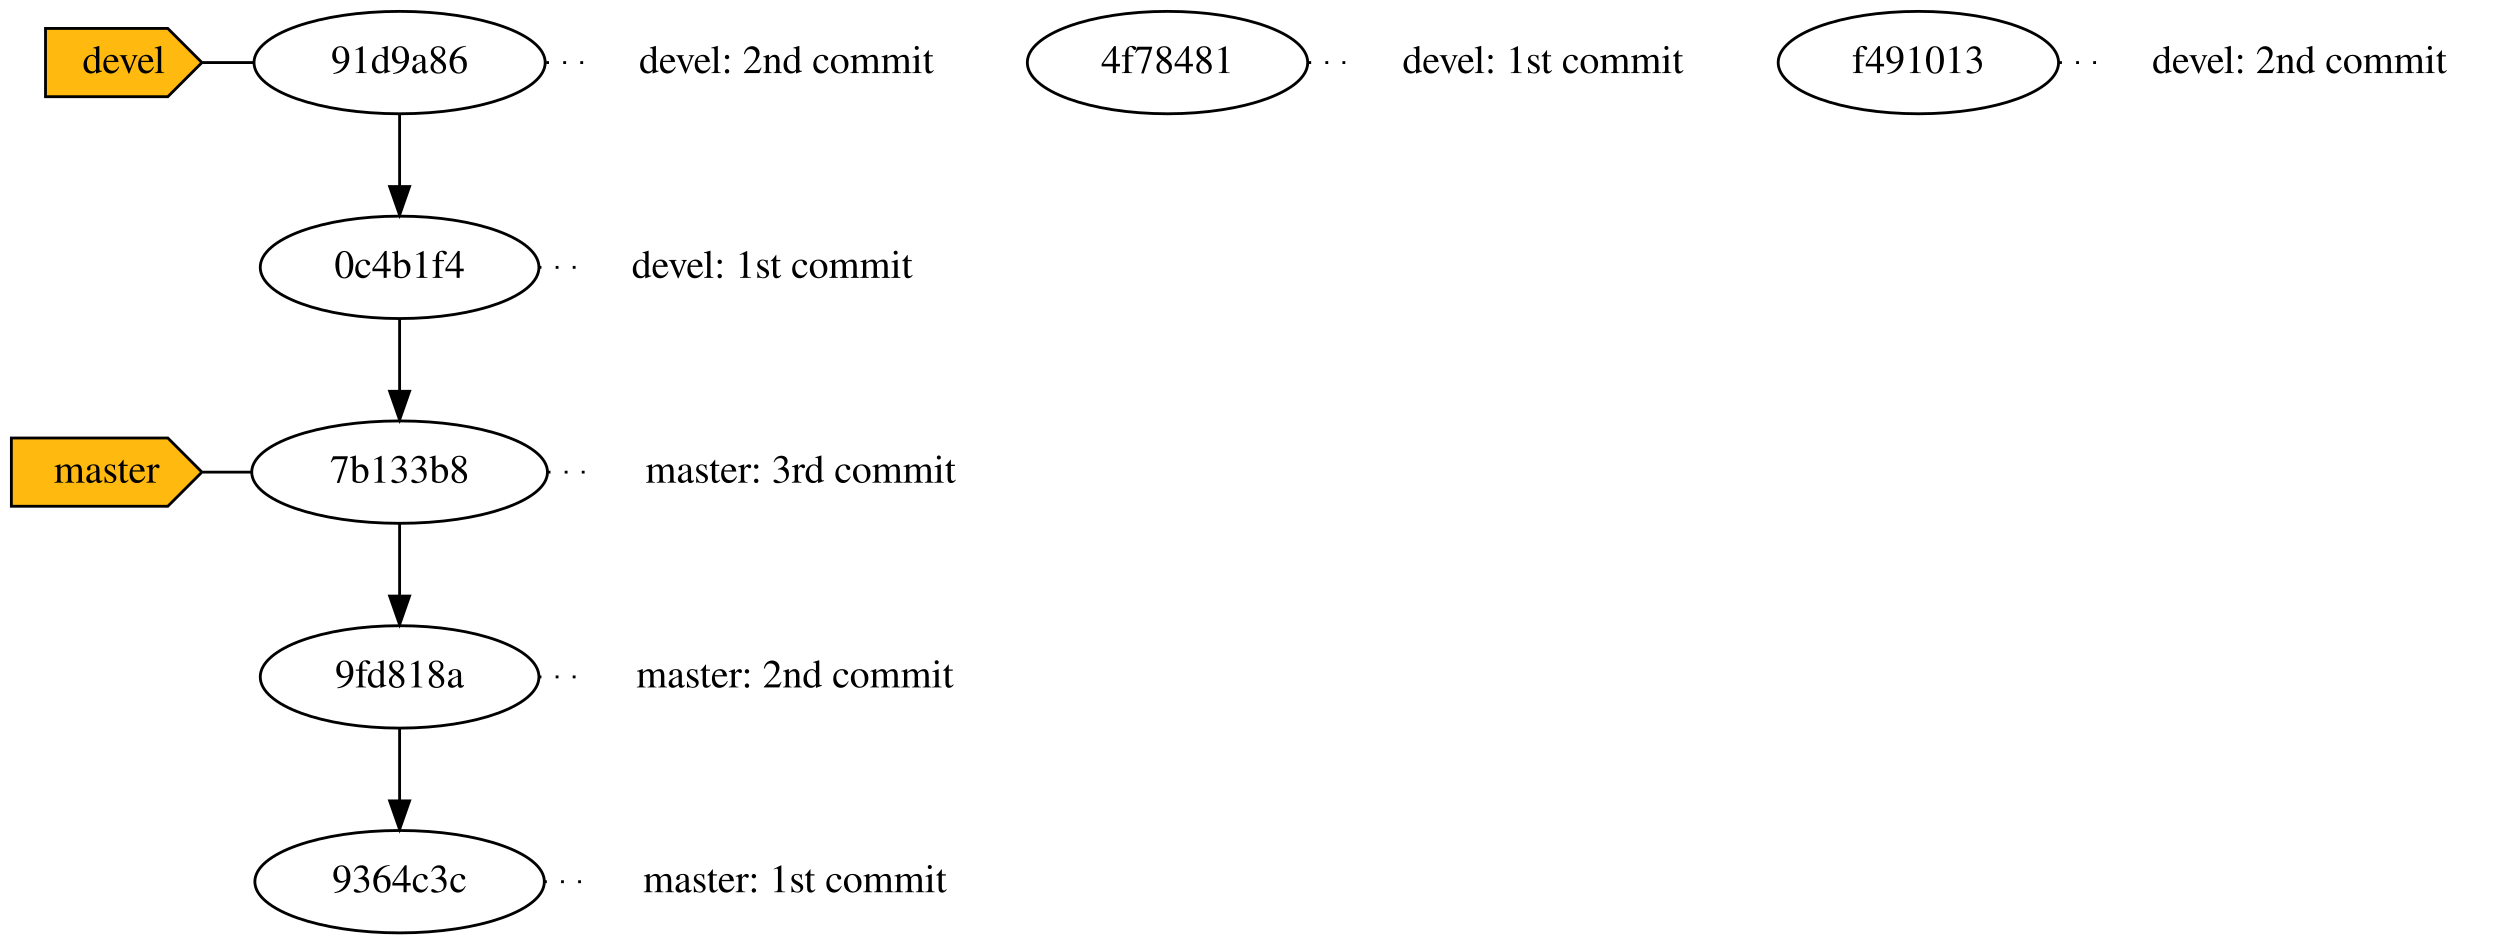
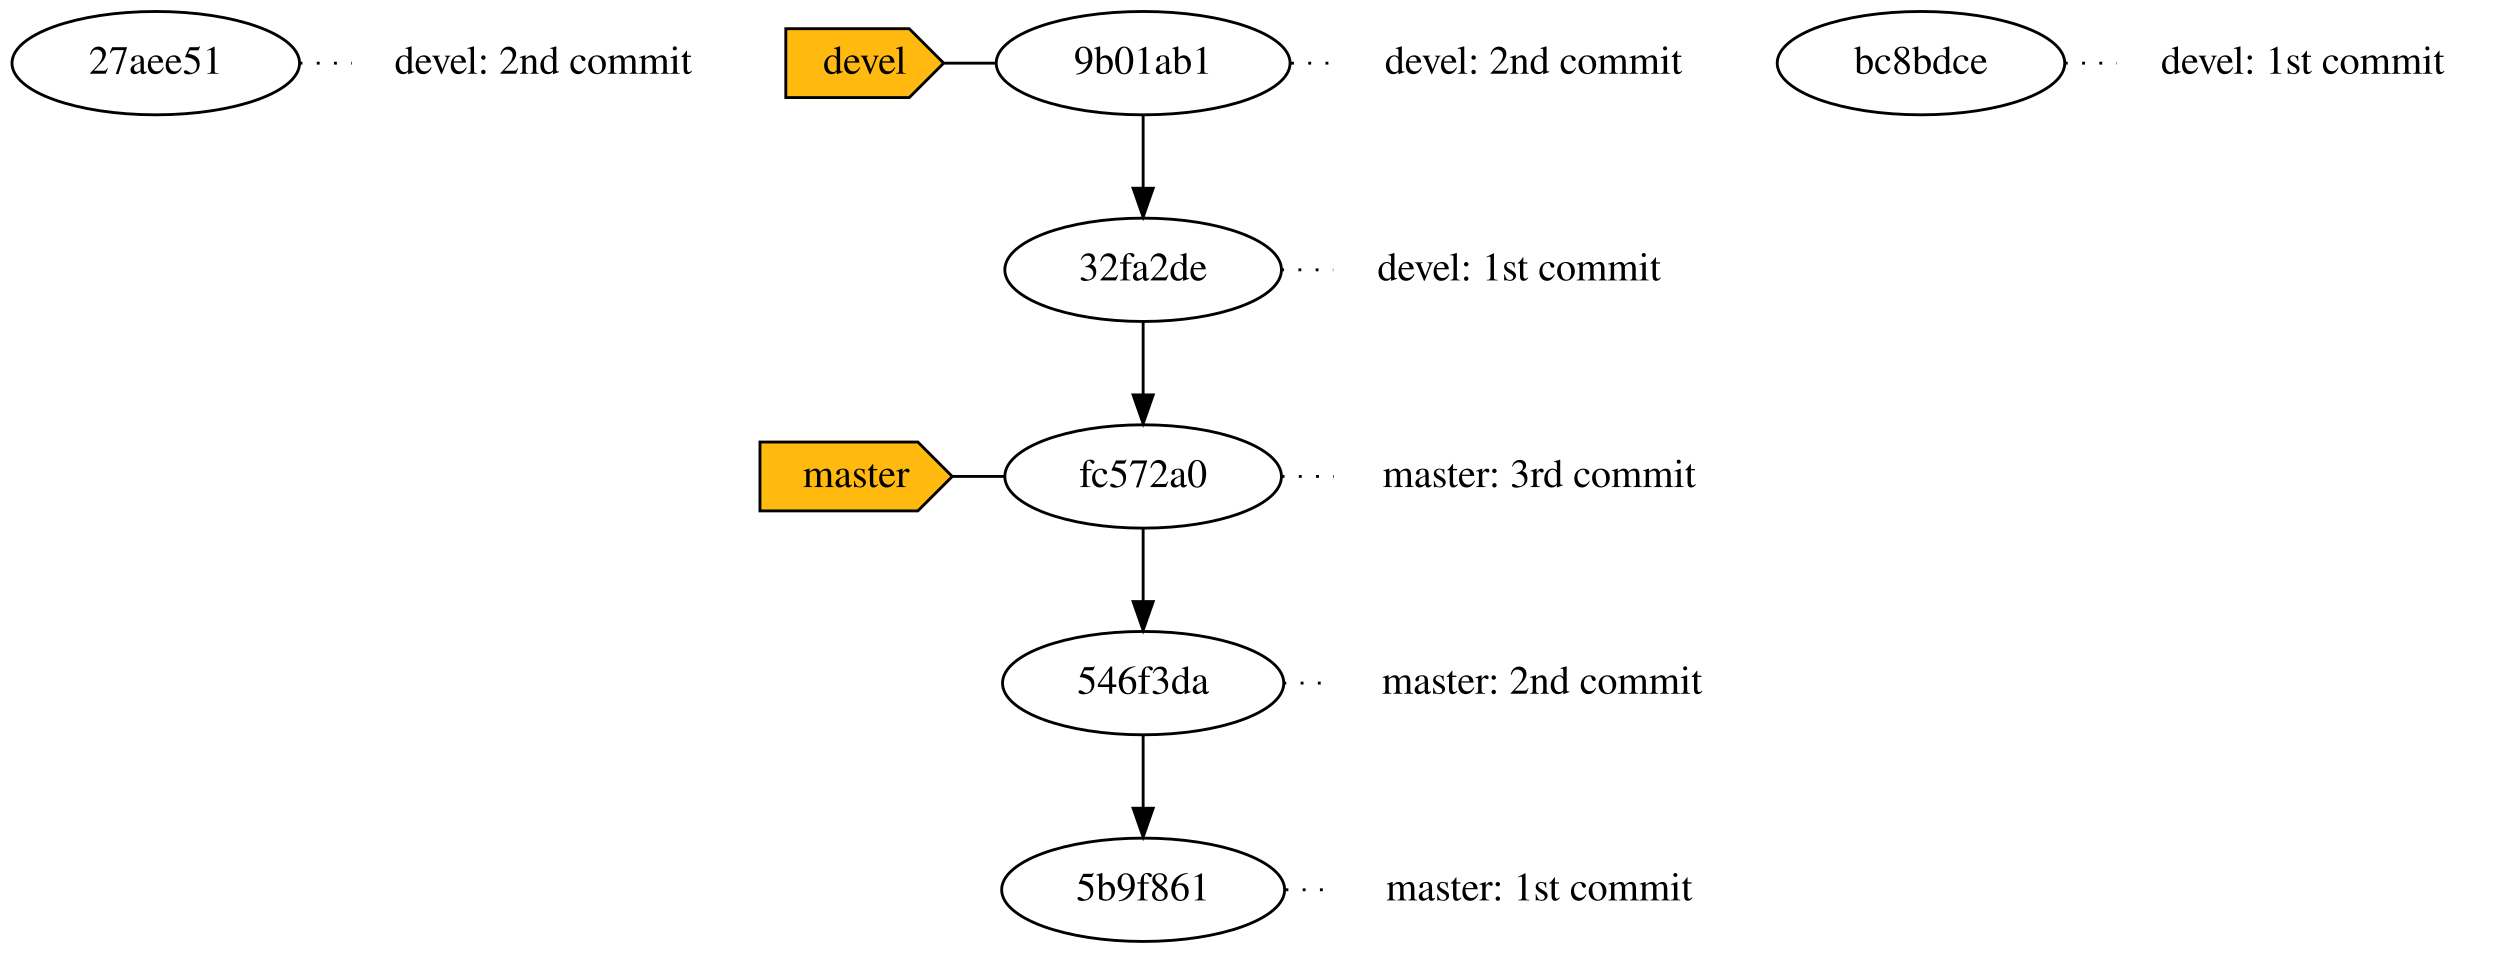
- <svg xmlns="http://www.w3.org/2000/svg" width="879pt" height="332pt" viewBox="0.00 0.00 879.00 332.00">
+ <svg xmlns="http://www.w3.org/2000/svg" width="871pt" height="332pt" viewBox="0.00 0.00 870.55 332.00">
  <g id="graph0" class="graph" transform="scale(1 1) rotate(0) translate(4 328)">
    <g id="node1" class="node">
-       <ellipse fill="none" stroke="#000000" cx="136.5" cy="-234" rx="48.993" ry="18" />
-       <text text-anchor="middle" x="136.5" y="-230.3" font-family="Times,serif" font-size="14.00" fill="#000000">0c4b1f4</text>
+       <ellipse fill="none" stroke="#000000" cx="50.046" cy="-306" rx="50.091" ry="18" />
+       <text text-anchor="middle" x="50.046" y="-302.3" font-family="Times,serif" font-size="14.00" fill="#000000">27aee51</text>
    </g>
    <g id="node2" class="node">
-       <text text-anchor="middle" x="267.5" y="-230.3" font-family="Times,serif" font-size="14.00" fill="#000000">devel: 1st commit</text>
+       <text text-anchor="middle" x="185.046" y="-302.3" font-family="Times,serif" font-size="14.00" fill="#000000">devel: 2nd commit</text>
    </g>
    <g id="edge1" class="edge">
-       <path fill="none" stroke="#000000" stroke-dasharray="1,5" d="M185.369,-234C191.144,-234 196.919,-234 202.694,-234" />
+       <path fill="none" stroke="#000000" stroke-dasharray="1,5" d="M100.143,-306C106.224,-306 112.304,-306 118.384,-306" />
+     </g>
+     <g id="node3" class="node">
+       <ellipse fill="none" stroke="#000000" cx="394.046" cy="-234" rx="48.192" ry="18" />
+       <text text-anchor="middle" x="394.046" y="-230.3" font-family="Times,serif" font-size="14.00" fill="#000000">32fa2de</text>
+     </g>
+     <g id="node4" class="node">
+       <text text-anchor="middle" x="525.046" y="-230.3" font-family="Times,serif" font-size="14.00" fill="#000000">devel: 1st commit</text>
+     </g>
+     <g id="edge2" class="edge">
+       <path fill="none" stroke="#000000" stroke-dasharray="1,5" d="M442.147,-234C448.192,-234 454.236,-234 460.281,-234" />
+     </g>
+     <g id="node13" class="node">
+       <ellipse fill="none" stroke="#000000" cx="394.046" cy="-162" rx="48.192" ry="18" />
+       <text text-anchor="middle" x="394.046" y="-158.3" font-family="Times,serif" font-size="14.00" fill="#000000">fc572a0</text>
+     </g>
+     <g id="edge8" class="edge">
+       <path fill="none" stroke="#000000" d="M394.046,-215.831C394.046,-208.131 394.046,-198.974 394.046,-190.417" />
+       <polygon fill="#000000" stroke="#000000" points="397.546,-190.413 394.046,-180.413 390.546,-190.413 397.546,-190.413" />
    </g>
    <g id="node5" class="node">
-       <ellipse fill="none" stroke="#000000" cx="136.5" cy="-162" rx="51.991" ry="18" />
-       <text text-anchor="middle" x="136.5" y="-158.3" font-family="Times,serif" font-size="14.00" fill="#000000">7b133b8</text>
-     </g>
-     <g id="edge8" class="edge">
-       <path fill="none" stroke="#000000" d="M136.5,-215.831C136.5,-208.131 136.5,-198.974 136.5,-190.417" />
-       <polygon fill="#000000" stroke="#000000" points="140,-190.413 136.5,-180.413 133,-190.413 140,-190.413" />
-     </g>
-     <g id="node3" class="node">
-       <ellipse fill="none" stroke="#000000" cx="406.5" cy="-306" rx="49.291" ry="18" />
-       <text text-anchor="middle" x="406.5" y="-302.3" font-family="Times,serif" font-size="14.00" fill="#000000">4f78481</text>
-     </g>
-     <g id="node4" class="node">
-       <text text-anchor="middle" x="538.5" y="-302.3" font-family="Times,serif" font-size="14.00" fill="#000000">devel: 1st commit</text>
-     </g>
-     <g id="edge2" class="edge">
-       <path fill="none" stroke="#000000" stroke-dasharray="1,5" d="M456,-306C461.908,-306 467.816,-306 473.725,-306" />
+       <ellipse fill="none" stroke="#000000" cx="394.046" cy="-90" rx="48.993" ry="18" />
+       <text text-anchor="middle" x="394.046" y="-86.3" font-family="Times,serif" font-size="14.00" fill="#000000">546f3da</text>
    </g>
    <g id="node6" class="node">
-       <text text-anchor="middle" x="277.5" y="-158.3" font-family="Times,serif" font-size="14.00" fill="#000000">master: 3rd commit</text>
+       <text text-anchor="middle" x="533.046" y="-86.3" font-family="Times,serif" font-size="14.00" fill="#000000">master: 2nd commit</text>
    </g>
    <g id="edge3" class="edge">
-       <path fill="none" stroke="#000000" stroke-dasharray="1,5" d="M188.549,-162C194.34,-162 200.131,-162 205.922,-162" />
+       <path fill="none" stroke="#000000" stroke-dasharray="1,5" d="M442.913,-90C448.781,-90 454.649,-90 460.517,-90" />
+     </g>
+     <g id="node7" class="node">
+       <ellipse fill="none" stroke="#000000" cx="394.046" cy="-18" rx="49.291" ry="18" />
+       <text text-anchor="middle" x="394.046" y="-14.3" font-family="Times,serif" font-size="14.00" fill="#000000">5b9f861</text>
+     </g>
+     <g id="edge9" class="edge">
+       <path fill="none" stroke="#000000" d="M394.046,-71.831C394.046,-64.131 394.046,-54.974 394.046,-46.417" />
+       <polygon fill="#000000" stroke="#000000" points="397.546,-46.413 394.046,-36.413 390.546,-46.413 397.546,-46.413" />
+     </g>
+     <g id="node8" class="node">
+       <text text-anchor="middle" x="532.046" y="-14.3" font-family="Times,serif" font-size="14.00" fill="#000000">master: 1st commit</text>
+     </g>
+     <g id="edge4" class="edge">
+       <path fill="none" stroke="#000000" stroke-dasharray="1,5" d="M443.639,-18C449.51,-18 455.381,-18 461.252,-18" />
+     </g>
+     <g id="node9" class="node">
+       <ellipse fill="none" stroke="#000000" cx="394.046" cy="-306" rx="51.191" ry="18" />
+       <text text-anchor="middle" x="394.046" y="-302.3" font-family="Times,serif" font-size="14.00" fill="#000000">9b01ab1</text>
+     </g>
+     <g id="edge10" class="edge">
+       <path fill="none" stroke="#000000" d="M394.046,-287.831C394.046,-280.131 394.046,-270.974 394.046,-262.417" />
+       <polygon fill="#000000" stroke="#000000" points="397.546,-262.413 394.046,-252.413 390.546,-262.413 397.546,-262.413" />
+     </g>
+     <g id="node10" class="node">
+       <text text-anchor="middle" x="530.046" y="-302.3" font-family="Times,serif" font-size="14.00" fill="#000000">devel: 2nd commit</text>
+     </g>
+     <g id="edge5" class="edge">
+       <path fill="none" stroke="#000000" stroke-dasharray="1,5" d="M445.577,-306C451.516,-306 457.455,-306 463.394,-306" />
    </g>
    <g id="node11" class="node">
-       <ellipse fill="none" stroke="#000000" cx="136.5" cy="-90" rx="48.993" ry="18" />
-       <text text-anchor="middle" x="136.5" y="-86.3" font-family="Times,serif" font-size="14.00" fill="#000000">9fd818a</text>
+       <ellipse fill="none" stroke="#000000" cx="665.046" cy="-306" rx="50.091" ry="18" />
+       <text text-anchor="middle" x="665.046" y="-302.3" font-family="Times,serif" font-size="14.00" fill="#000000">bc8bdce</text>
    </g>
-     <g id="edge9" class="edge">
-       <path fill="none" stroke="#000000" d="M136.5,-143.831C136.5,-136.131 136.5,-126.974 136.5,-118.417" />
-       <polygon fill="#000000" stroke="#000000" points="140,-118.413 136.5,-108.413 133,-118.413 140,-118.413" />
+     <g id="node12" class="node">
+       <text text-anchor="middle" x="798.046" y="-302.3" font-family="Times,serif" font-size="14.00" fill="#000000">devel: 1st commit</text>
    </g>
-     <g id="node7" class="node">
-       <ellipse fill="none" stroke="#000000" cx="136.5" cy="-306" rx="51.191" ry="18" />
-       <text text-anchor="middle" x="136.5" y="-302.3" font-family="Times,serif" font-size="14.00" fill="#000000">91d9a86</text>
-     </g>
-     <g id="edge10" class="edge">
-       <path fill="none" stroke="#000000" d="M136.5,-287.831C136.5,-280.131 136.5,-270.974 136.5,-262.417" />
-       <polygon fill="#000000" stroke="#000000" points="140,-262.413 136.5,-252.413 133,-262.413 140,-262.413" />
-     </g>
-     <g id="node8" class="node">
-       <text text-anchor="middle" x="272.5" y="-302.3" font-family="Times,serif" font-size="14.00" fill="#000000">devel: 2nd commit</text>
-     </g>
-     <g id="edge4" class="edge">
-       <path fill="none" stroke="#000000" stroke-dasharray="1,5" d="M188.031,-306C193.97,-306 199.91,-306 205.849,-306" />
-     </g>
-     <g id="node9" class="node">
-       <ellipse fill="none" stroke="#000000" cx="136.5" cy="-18" rx="50.892" ry="18" />
-       <text text-anchor="middle" x="136.5" y="-14.3" font-family="Times,serif" font-size="14.00" fill="#000000">9364c3c</text>
-     </g>
-     <g id="node10" class="node">
-       <text text-anchor="middle" x="275.5" y="-14.3" font-family="Times,serif" font-size="14.00" fill="#000000">master: 1st commit</text>
-     </g>
-     <g id="edge5" class="edge">
-       <path fill="none" stroke="#000000" stroke-dasharray="1,5" d="M187.268,-18C193.127,-18 198.986,-18 204.845,-18" />
+     <g id="edge6" class="edge">
+       <path fill="none" stroke="#000000" stroke-dasharray="1,5" d="M715.18,-306C721.223,-306 727.265,-306 733.307,-306" />
    </g>
    <g id="edge11" class="edge">
-       <path fill="none" stroke="#000000" d="M136.5,-71.831C136.5,-64.131 136.5,-54.974 136.5,-46.417" />
-       <polygon fill="#000000" stroke="#000000" points="140,-46.413 136.5,-36.413 133,-46.413 140,-46.413" />
-     </g>
-     <g id="node12" class="node">
-       <text text-anchor="middle" x="275.5" y="-86.3" font-family="Times,serif" font-size="14.00" fill="#000000">master: 2nd commit</text>
-     </g>
-     <g id="edge6" class="edge">
-       <path fill="none" stroke="#000000" stroke-dasharray="1,5" d="M185.367,-90C191.235,-90 197.103,-90 202.971,-90" />
-     </g>
-     <g id="node13" class="node">
-       <ellipse fill="none" stroke="#000000" cx="670.5" cy="-306" rx="49.291" ry="18" />
-       <text text-anchor="middle" x="670.5" y="-302.3" font-family="Times,serif" font-size="14.00" fill="#000000">f491013</text>
+       <path fill="none" stroke="#000000" d="M394.046,-143.831C394.046,-136.131 394.046,-126.974 394.046,-118.417" />
+       <polygon fill="#000000" stroke="#000000" points="397.546,-118.413 394.046,-108.413 390.546,-118.413 397.546,-118.413" />
    </g>
    <g id="node14" class="node">
-       <text text-anchor="middle" x="804.5" y="-302.3" font-family="Times,serif" font-size="14.00" fill="#000000">devel: 2nd commit</text>
+       <text text-anchor="middle" x="532.046" y="-158.3" font-family="Times,serif" font-size="14.00" fill="#000000">master: 3rd commit</text>
    </g>
    <g id="edge7" class="edge">
-       <path fill="none" stroke="#000000" stroke-dasharray="1,5" d="M719.965,-306C725.909,-306 731.853,-306 737.797,-306" />
+       <path fill="none" stroke="#000000" stroke-dasharray="1,5" d="M442.292,-162C448.369,-162 454.446,-162 460.523,-162" />
    </g>
    <g id="node15" class="node">
-       <polygon fill="#ffb90f" stroke="#000000" points="55,-318 12,-318 12,-294 55,-294 67,-306 55,-318" />
-       <text text-anchor="middle" x="39.5" y="-302.3" font-family="Times,serif" font-size="14.00" fill="#000000">devel</text>
+       <polygon fill="#ffb90f" stroke="#000000" points="312.546,-318 269.546,-318 269.546,-294 312.546,-294 324.546,-306 312.546,-318" />
+       <text text-anchor="middle" x="297.046" y="-302.3" font-family="Times,serif" font-size="14.00" fill="#000000">devel</text>
    </g>
    <g id="edge12" class="edge">
-       <path fill="none" stroke="#000000" d="M67.16,-306C73.119,-306 79.078,-306 85.037,-306" />
+       <path fill="none" stroke="#000000" d="M324.706,-306C330.665,-306 336.623,-306 342.582,-306" />
    </g>
    <g id="node16" class="node">
-       <polygon fill="#ffb90f" stroke="#000000" points="55,-174 0,-174 0,-150 55,-150 67,-162 55,-174" />
-       <text text-anchor="middle" x="33.5" y="-158.3" font-family="Times,serif" font-size="14.00" fill="#000000">master</text>
+       <polygon fill="#ffb90f" stroke="#000000" points="315.546,-174 260.546,-174 260.546,-150 315.546,-150 327.546,-162 315.546,-174" />
+       <text text-anchor="middle" x="294.046" y="-158.3" font-family="Times,serif" font-size="14.00" fill="#000000">master</text>
    </g>
    <g id="edge13" class="edge">
-       <path fill="none" stroke="#000000" d="M67.297,-162C72.974,-162 78.65,-162 84.327,-162" />
+       <path fill="none" stroke="#000000" d="M327.639,-162C333.692,-162 339.745,-162 345.797,-162" />
    </g>
  </g>
</svg>
